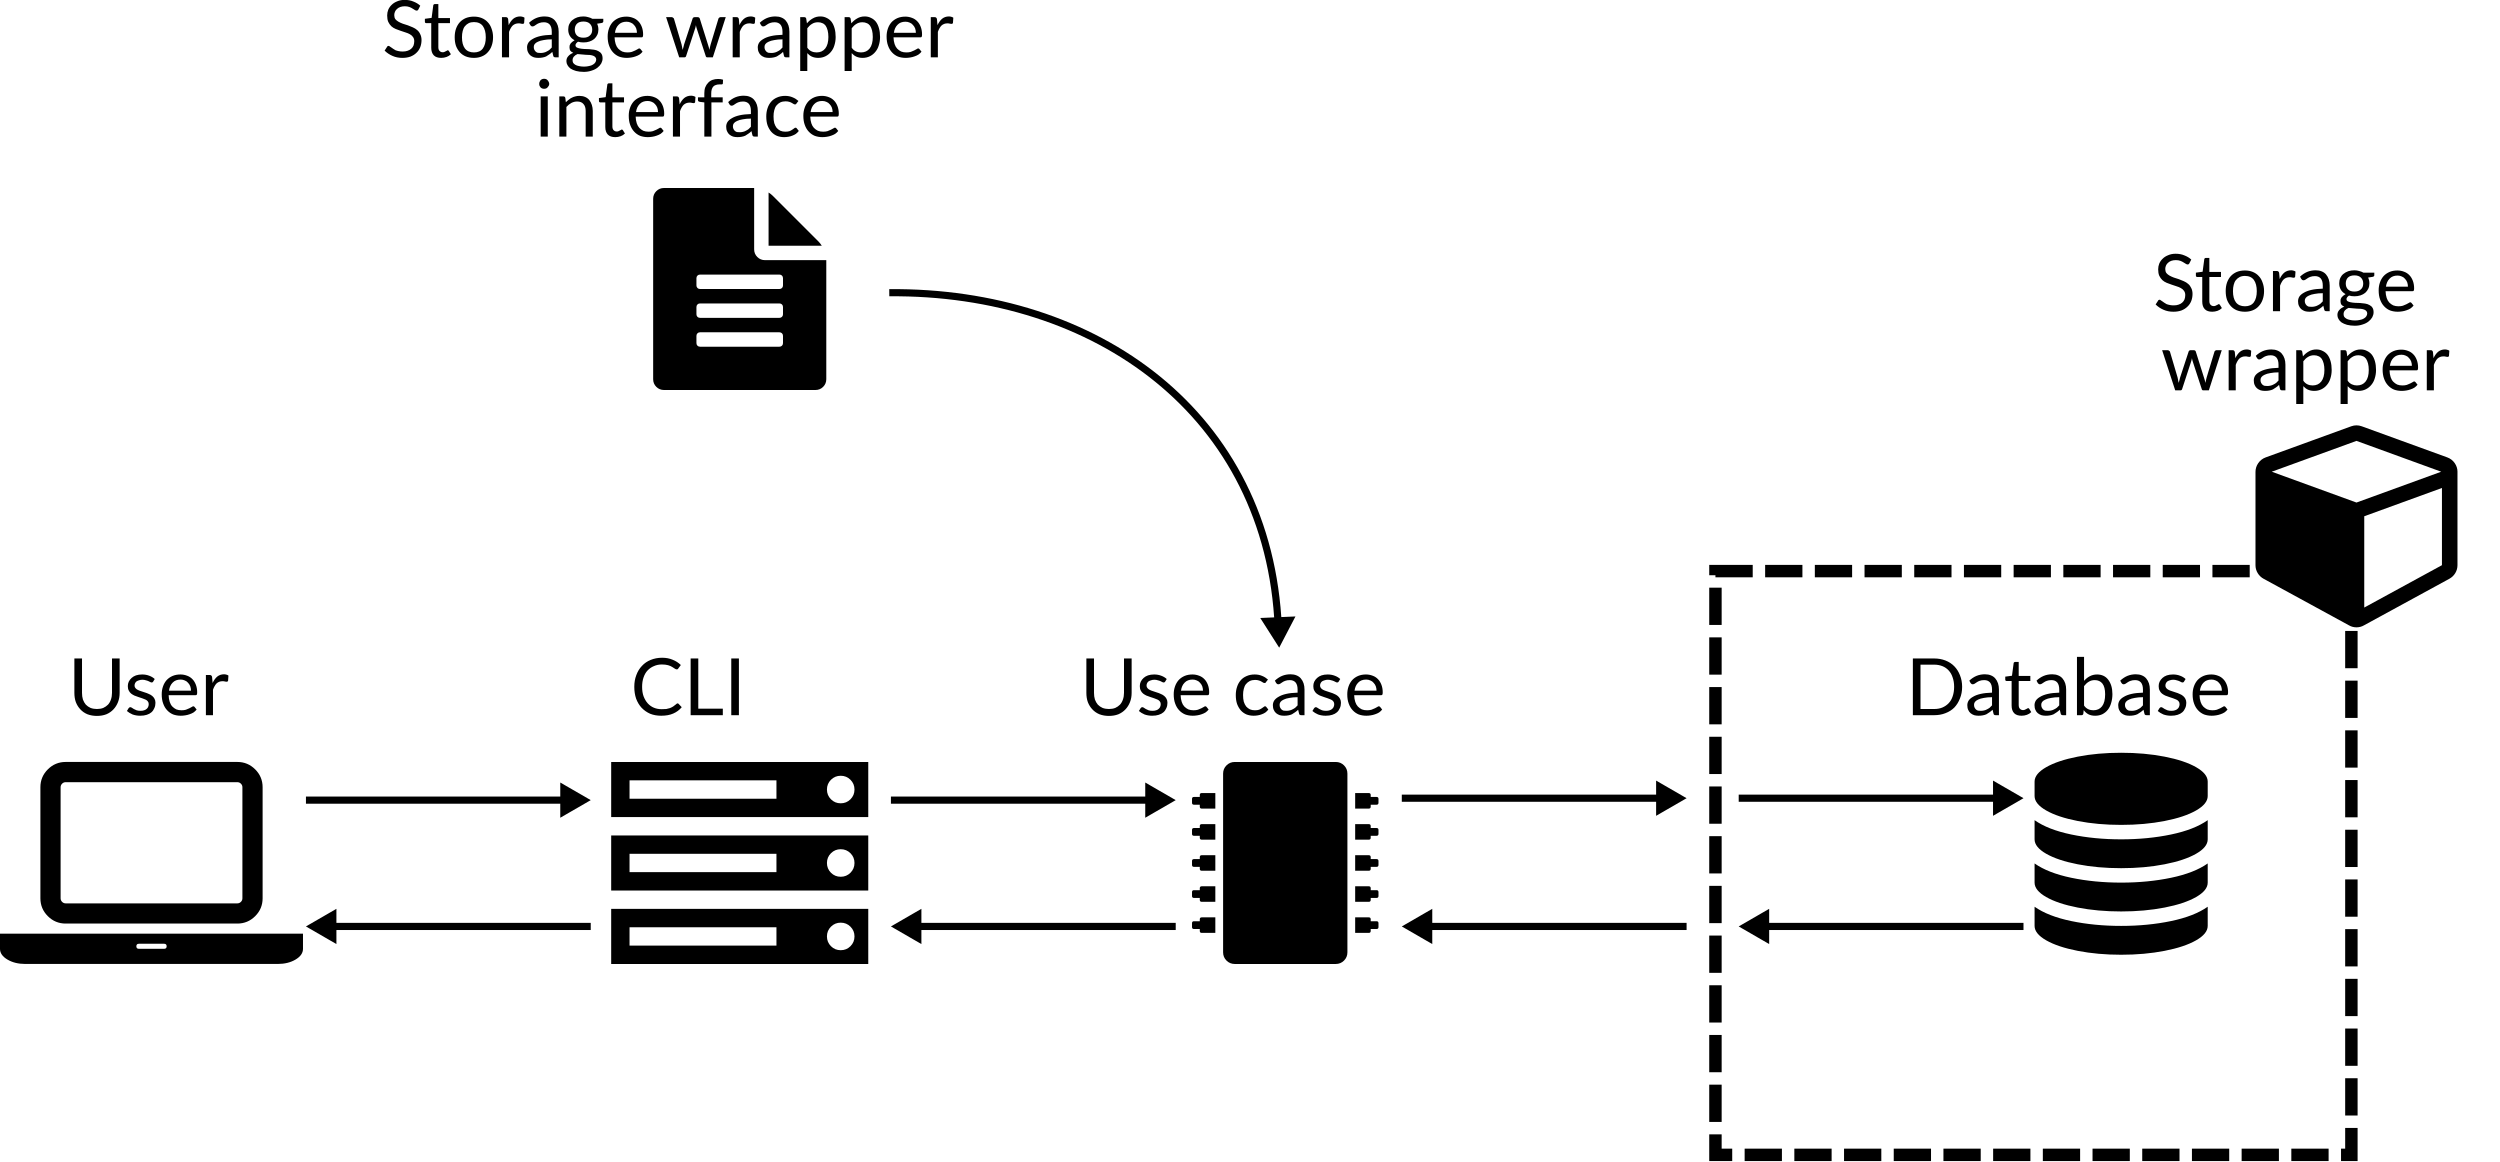
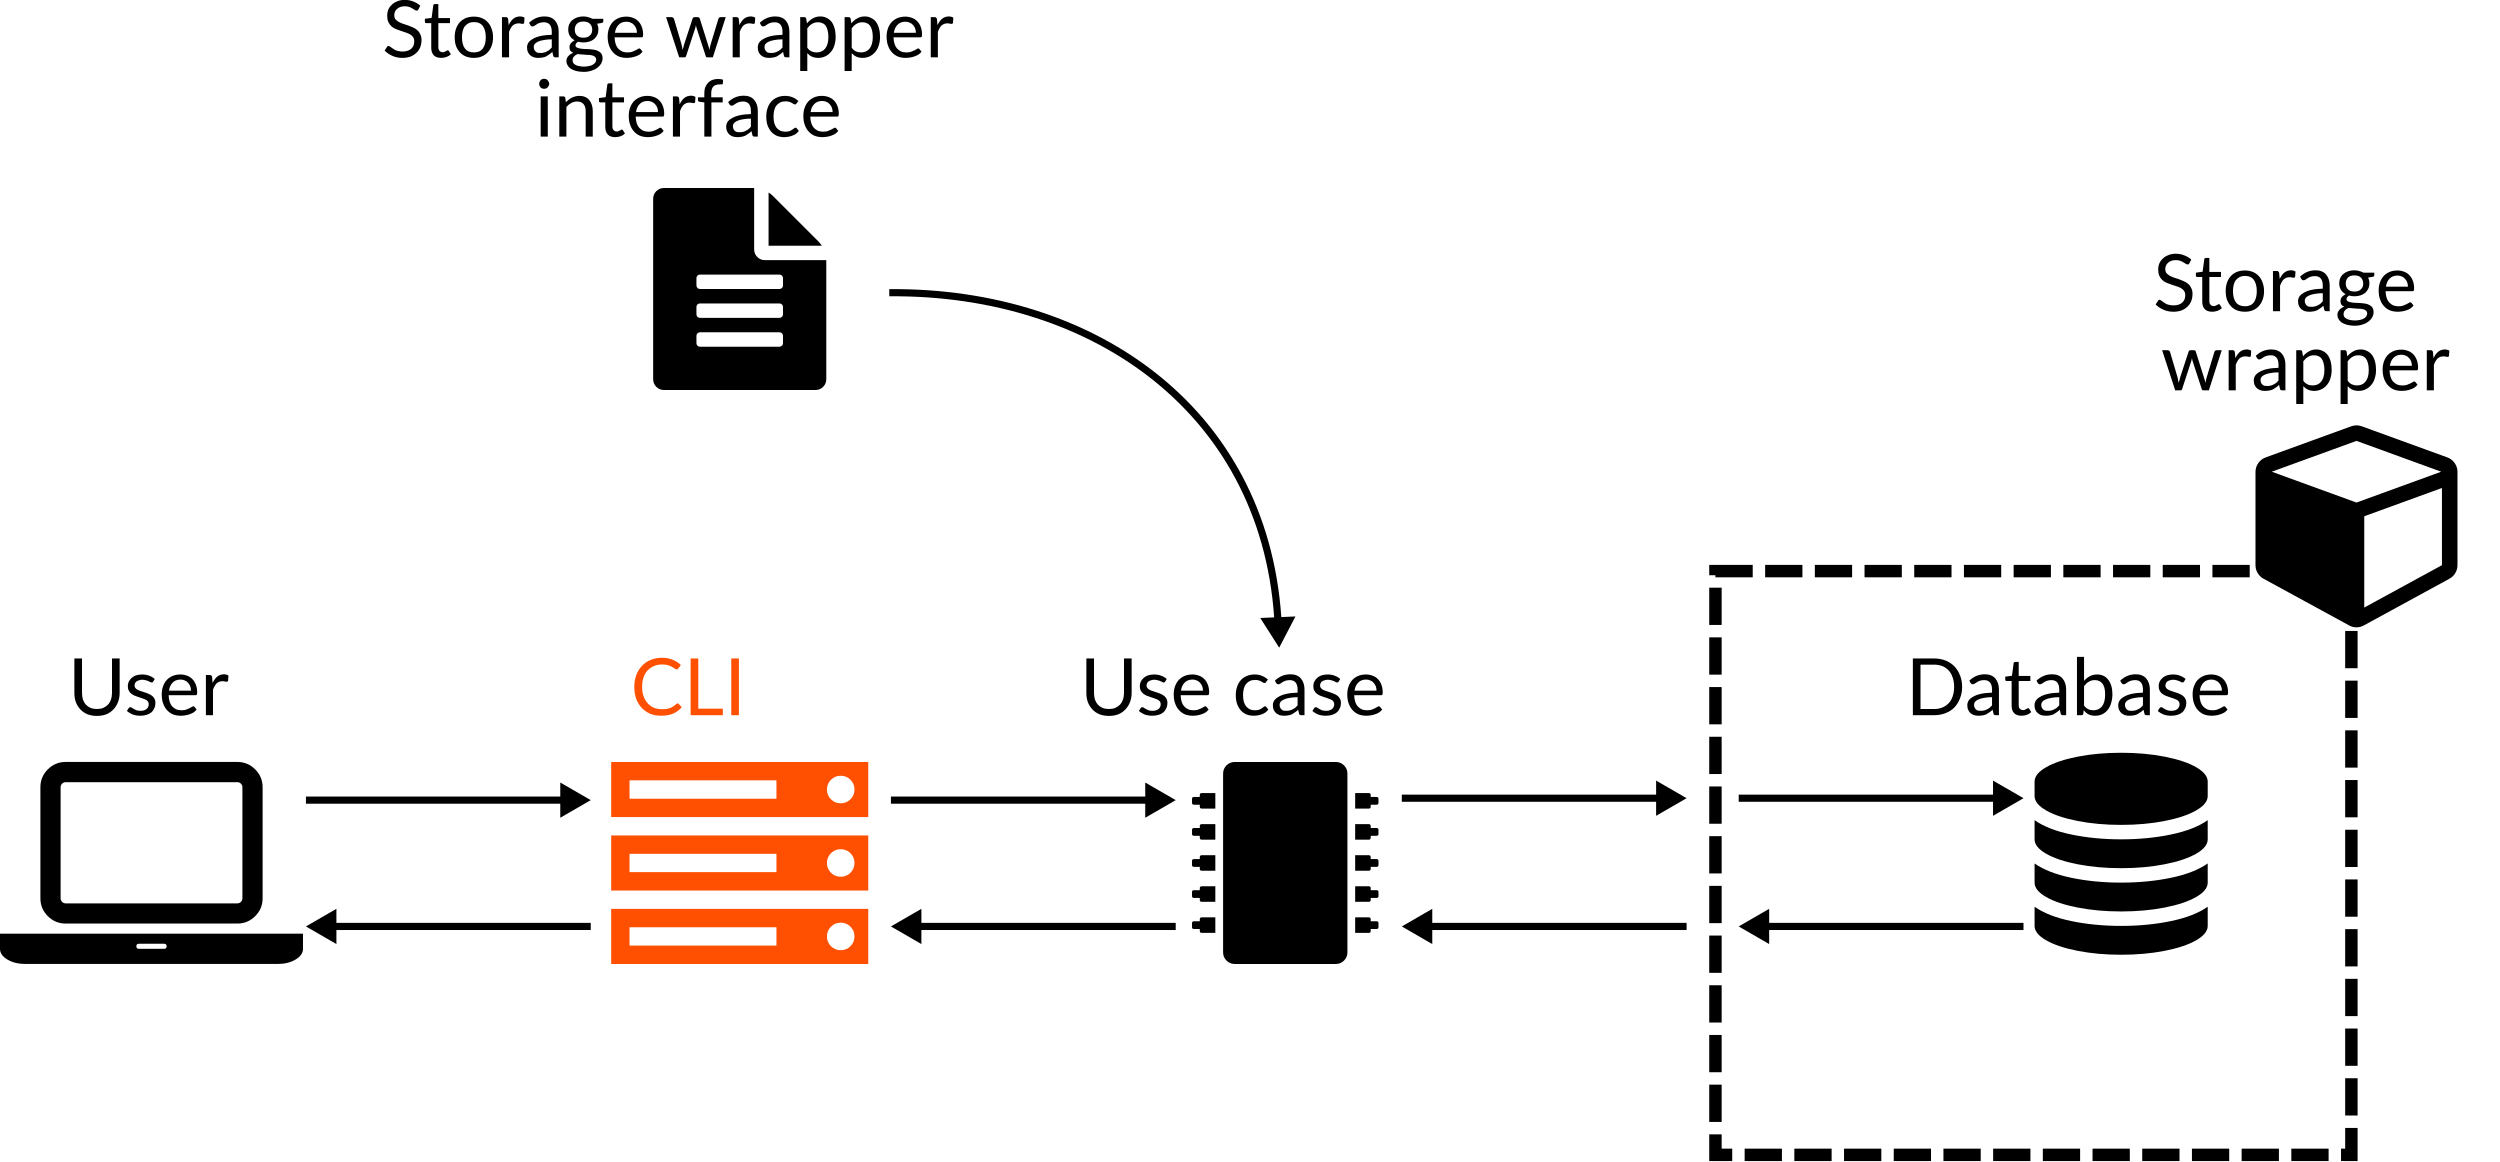
<svg xmlns="http://www.w3.org/2000/svg" width="214.893mm" height="99.802mm" viewBox="0 0 214.893 99.802" version="1.1" id="svg1142">
  <defs id="defs1136">
    <marker orient="auto" refY="0" refX="0" id="TriangleOutM-7-7-1-2-5-2-7" style="overflow:visible">
      <path id="path1723-5-0-8-3-9-8-3" d="M 5.77,0 -2.88,5 V -5 Z" style="fill:#000000;fill-opacity:1;fill-rule:evenodd;stroke:#000000;stroke-width:1pt;stroke-opacity:1" transform="scale(0.4)" />
    </marker>
    <marker orient="auto" refY="0" refX="0" id="TriangleOutM-7-7-1-2-5-2" style="overflow:visible">
      <path id="path1723-5-0-8-3-9-8" d="M 5.77,0 -2.88,5 V -5 Z" style="fill:#000000;fill-opacity:1;fill-rule:evenodd;stroke:#000000;stroke-width:1pt;stroke-opacity:1" transform="scale(0.4)" />
    </marker>
    <marker orient="auto" refY="0" refX="0" id="TriangleOutM-7-7-1-2-5" style="overflow:visible">
      <path id="path1723-5-0-8-3-9" d="M 5.77,0 -2.88,5 V -5 Z" style="fill:#000000;fill-opacity:1;fill-rule:evenodd;stroke:#000000;stroke-width:1pt;stroke-opacity:1" transform="scale(0.4)" />
    </marker>
    <marker orient="auto" refY="0" refX="0" id="TriangleOutM-7-7-1-2" style="overflow:visible">
      <path id="path1723-5-0-8-3" d="M 5.77,0 -2.88,5 V -5 Z" style="fill:#000000;fill-opacity:1;fill-rule:evenodd;stroke:#000000;stroke-width:1pt;stroke-opacity:1" transform="scale(0.4)" />
    </marker>
    <marker orient="auto" refY="0" refX="0" id="TriangleOutM-7-7-1" style="overflow:visible">
      <path id="path1723-5-0-8" d="M 5.77,0 -2.88,5 V -5 Z" style="fill:#000000;fill-opacity:1;fill-rule:evenodd;stroke:#000000;stroke-width:1pt;stroke-opacity:1" transform="scale(0.4)" />
    </marker>
    <marker orient="auto" refY="0" refX="0" id="TriangleOutM-7-7-3" style="overflow:visible">
      <path id="path1723-5-0-6" d="M 5.77,0 -2.88,5 V -5 Z" style="fill:#000000;fill-opacity:1;fill-rule:evenodd;stroke:#000000;stroke-width:1pt;stroke-opacity:1" transform="scale(0.4)" />
    </marker>
    <marker orient="auto" refY="0" refX="0" id="TriangleOutM-7-7" style="overflow:visible">
      <path id="path1723-5-0" d="M 5.77,0 -2.88,5 V -5 Z" style="fill:#000000;fill-opacity:1;fill-rule:evenodd;stroke:#000000;stroke-width:1pt;stroke-opacity:1" transform="scale(0.4)" />
    </marker>
    <marker orient="auto" refY="0" refX="0" id="TriangleOutM-7" style="overflow:visible">
      <path id="path1723-5" d="M 5.77,0 -2.88,5 V -5 Z" style="fill:#000000;fill-opacity:1;fill-rule:evenodd;stroke:#000000;stroke-width:1pt;stroke-opacity:1" transform="scale(0.4)" />
    </marker>
    <marker orient="auto" refY="0" refX="0" id="TriangleOutM" style="overflow:visible">
      <path id="path1723" d="M 5.77,0 -2.88,5 V -5 Z" style="fill:#000000;fill-opacity:1;fill-rule:evenodd;stroke:#000000;stroke-width:1pt;stroke-opacity:1" transform="scale(0.4)" />
    </marker>
  </defs>
  <g id="layer1" transform="translate(-74.57152,-122.9308)">
    <path id="user-icon" d="m 80.215,202.318 q -0.895,0 -1.533,-0.638 -0.638,-0.638 -0.638,-1.533 v -9.55 q 0,-0.895 0.638,-1.533 0.638,-0.638 1.533,-0.638 h 14.759 q 0.895,0 1.533,0.638 0.638,0.638 0.638,1.533 v 9.55 q 0,0.895 -0.638,1.533 -0.638,0.638 -1.533,0.638 z m -0.434,-11.72 v 9.55 q 0,0.176 0.129,0.305 0.129,0.129 0.305,0.129 h 14.759 q 0.176,0 0.305,-0.129 0.129,-0.129 0.129,-0.305 v -9.55 q 0,-0.176 -0.129,-0.305 -0.129,-0.129 -0.305,-0.129 H 80.215 q -0.176,0 -0.305,0.129 -0.129,0.129 -0.129,0.305 z m 18.665,12.588 h 2.17 v 1.302 q 0,0.543 -0.638,0.922 -0.638,0.38 -1.533,0.38 H 76.742 q -0.895,0 -1.533,-0.38 -0.638,-0.38 -0.638,-0.922 v -1.302 z m -9.767,1.302 q 0.217,0 0.217,-0.217 0,-0.217 -0.217,-0.217 h -2.17 q -0.217,0 -0.217,0.217 0,0.217 0.217,0.217 z" style="stroke-width:0.014" />
    <path style="fill:none;stroke:#000000;stroke-width:0.615;stroke-linecap:butt;stroke-linejoin:miter;stroke-miterlimit:4;stroke-dasharray:none;stroke-opacity:1;marker-end:url(#TriangleOutM)" d="m 100.87,191.708 h 22.733" id="arrow-user-web-framework" />
    <text xml:space="preserve" style="font-style:normal;font-variant:normal;font-weight:normal;font-stretch:normal;font-size:6.806px;line-height:1.25;font-family:Lato;-inkscape-font-specification:Lato;letter-spacing:0px;word-spacing:0px;fill:#000000;fill-opacity:1;stroke:none;stroke-width:0.128" x="80.404" y="184.404" id="user-text">
      <tspan id="tspan2190" x="80.404" y="184.404" style="font-style:normal;font-variant:normal;font-weight:normal;font-stretch:normal;font-size:6.806px;font-family:Lato;-inkscape-font-specification:Lato;stroke-width:0.128">User</tspan>
    </text>
    <path style="fill:none;stroke:#000000;stroke-width:0.615;stroke-linecap:butt;stroke-linejoin:miter;stroke-miterlimit:4;stroke-dasharray:none;stroke-opacity:1;marker-end:url(#TriangleOutM-7)" d="m 151.153,191.708 h 22.733" id="arrow-web-framework-use-case" />
    <path id="use-case-icon" d="m 179.038,201.784 v 1.336 h -1.169 q -0.167,0 -0.167,-0.167 v -0.167 h -0.501 q -0.167,0 -0.167,-0.167 V 202.285 q 0,-0.167 0.167,-0.167 h 0.501 v -0.167 q 0,-0.167 0.167,-0.167 z m 0,-2.671 v 1.336 h -1.169 q -0.167,0 -0.167,-0.167 v -0.167 h -0.501 q -0.167,0 -0.167,-0.167 v -0.334 q 0,-0.167 0.167,-0.167 h 0.501 v -0.167 q 0,-0.167 0.167,-0.167 z m 0,-2.671 v 1.336 h -1.169 q -0.167,0 -0.167,-0.167 v -0.167 h -0.501 q -0.167,0 -0.167,-0.167 v -0.334 q 0,-0.167 0.167,-0.167 h 0.501 v -0.167 q 0,-0.167 0.167,-0.167 z m 0,-2.671 v 1.336 h -1.169 q -0.167,0 -0.167,-0.167 v -0.167 h -0.501 q -0.167,0 -0.167,-0.167 v -0.334 q 0,-0.167 0.167,-0.167 h 0.501 v -0.167 q 0,-0.167 0.167,-0.167 z m 0,-2.671 v 1.336 h -1.169 q -0.167,0 -0.167,-0.167 v -0.167 h -0.501 q -0.167,0 -0.167,-0.167 v -0.334 q 0,-0.167 0.167,-0.167 h 0.501 v -0.167 q 0,-0.167 0.167,-0.167 z m 11.353,-1.67 v 15.36 q 0,0.417 -0.292,0.71 -0.292,0.292 -0.71,0.292 h -8.681 q -0.417,0 -0.71,-0.292 -0.292,-0.292 -0.292,-0.71 v -15.36 q 0,-0.417 0.292,-0.71 0.292,-0.292 0.71,-0.292 h 8.681 q 0.417,0 0.71,0.292 0.292,0.292 0.292,0.71 z m 2.671,12.855 v 0.334 q 0,0.167 -0.167,0.167 h -0.501 v 0.167 q 0,0.167 -0.167,0.167 h -1.169 v -1.336 h 1.169 q 0.167,0 0.167,0.167 v 0.167 h 0.501 q 0.167,0 0.167,0.167 z m 0,-2.671 v 0.334 q 0,0.167 -0.167,0.167 h -0.501 v 0.167 q 0,0.167 -0.167,0.167 h -1.169 v -1.336 h 1.169 q 0.167,0 0.167,0.167 v 0.167 h 0.501 q 0.167,0 0.167,0.167 z m 0,-2.671 v 0.334 q 0,0.167 -0.167,0.167 h -0.501 v 0.167 q 0,0.167 -0.167,0.167 h -1.169 v -1.336 h 1.169 q 0.167,0 0.167,0.167 v 0.167 h 0.501 q 0.167,0 0.167,0.167 z m 0,-2.671 v 0.334 q 0,0.167 -0.167,0.167 h -0.501 v 0.167 q 0,0.167 -0.167,0.167 h -1.169 v -1.336 h 1.169 q 0.167,0 0.167,0.167 v 0.167 h 0.501 q 0.167,0 0.167,0.167 z m 0,-2.671 v 0.334 q 0,0.167 -0.167,0.167 h -0.501 v 0.167 q 0,0.167 -0.167,0.167 h -1.169 v -1.336 h 1.169 q 0.167,0 0.167,0.167 v 0.167 h 0.501 q 0.167,0 0.167,0.167 z" style="stroke-width:0.01" />
    <text xml:space="preserve" style="font-style:normal;font-variant:normal;font-weight:normal;font-stretch:normal;font-size:6.806px;line-height:1;font-family:Lato;-inkscape-font-specification:Lato;text-align:center;letter-spacing:0px;word-spacing:0px;text-anchor:middle;fill:#000000;fill-opacity:1;stroke:none;stroke-width:0.128" x="184.897" y="184.404" id="use-case-text">
      <tspan x="184.897" y="184.404" style="font-style:normal;font-variant:normal;font-weight:normal;font-stretch:normal;font-size:6.806px;line-height:1;font-family:Lato;-inkscape-font-specification:Lato;text-align:center;text-anchor:middle;stroke-width:0.128" id="tspan3110">Use case</tspan>
    </text>
    <path id="storage-wrapper-interface-icon" d="m 144.938,143.703 q 0.136,0.136 0.271,0.349 h -4.573 v -4.573 q 0.213,0.136 0.349,0.271 z m -4.612,1.589 h 5.271 v 10.232 q 0,0.388 -0.271,0.659 -0.271,0.271 -0.659,0.271 h -13.022 q -0.388,0 -0.659,-0.271 -0.271,-0.271 -0.271,-0.659 v -15.503 q 0,-0.388 0.271,-0.659 0.271,-0.271 0.659,-0.271 h 7.751 v 5.271 q 0,0.388 0.271,0.659 0.271,0.271 0.659,0.271 z m 1.55,7.131 v -0.62 q 0,-0.136 -0.087,-0.223 -0.087,-0.087 -0.223,-0.087 h -6.821 q -0.136,0 -0.223,0.087 -0.087,0.087 -0.087,0.223 v 0.62 q 0,0.136 0.087,0.223 0.087,0.087 0.223,0.087 h 6.821 q 0.136,0 0.223,-0.087 0.087,-0.087 0.087,-0.223 z m 0,-2.48 v -0.62 q 0,-0.136 -0.087,-0.223 -0.087,-0.087 -0.223,-0.087 h -6.821 q -0.136,0 -0.223,0.087 -0.087,0.087 -0.087,0.223 v 0.62 q 0,0.136 0.087,0.223 0.087,0.087 0.223,0.087 h 6.821 q 0.136,0 0.223,-0.087 0.087,-0.087 0.087,-0.223 z m 0,-2.48 v -0.62 q 0,-0.136 -0.087,-0.223 -0.087,-0.087 -0.223,-0.087 h -6.821 q -0.136,0 -0.223,0.087 -0.087,0.087 -0.087,0.223 v 0.62 q 0,0.136 0.087,0.223 0.087,0.087 0.223,0.087 h 6.821 q 0.136,0 0.223,-0.087 0.087,-0.087 0.087,-0.223 z" style="stroke-width:0.01" />
    <text xml:space="preserve" style="font-style:normal;font-variant:normal;font-weight:normal;font-stretch:normal;font-size:6.806px;line-height:1;font-family:Lato;-inkscape-font-specification:Lato;text-align:center;letter-spacing:0px;word-spacing:0px;text-anchor:middle;fill:#000000;fill-opacity:1;stroke:none;stroke-width:0.128" x="138.092" y="127.862" id="storage-wrapper-interface-text">
      <tspan x="138.092" y="127.862" style="font-style:normal;font-variant:normal;font-weight:normal;font-stretch:normal;font-size:6.806px;line-height:1;font-family:Lato;-inkscape-font-specification:Lato;text-align:center;text-anchor:middle;stroke-width:0.128" id="tspan2212-2">Storage wrapper</tspan>
      <tspan x="138.092" y="134.668" style="font-style:normal;font-variant:normal;font-weight:normal;font-stretch:normal;font-size:6.806px;line-height:1;font-family:Lato;-inkscape-font-specification:Lato;text-align:center;text-anchor:middle;stroke-width:0.128" id="tspan3177">interface</tspan>
    </text>
    <rect style="fill:none;fill-opacity:1;stroke:#000000;stroke-width:1.068;stroke-miterlimit:4;stroke-dasharray:3.204, 1.068;stroke-dashoffset:0;stroke-opacity:1" id="storage-wrapper-box" width="54.664" height="50.178" x="222.026" y="172.021" />
    <path style="fill:none;stroke:#000000;stroke-width:0.615;stroke-linecap:butt;stroke-linejoin:miter;stroke-miterlimit:4;stroke-dasharray:none;stroke-opacity:1;marker-end:url(#TriangleOutM-7-7)" d="m 195.066,191.542 h 22.733" id="arrow-use-case-storage-wrapper" />
    <path style="fill:none;stroke:#000000;stroke-width:0.615;stroke-linecap:butt;stroke-linejoin:miter;stroke-miterlimit:4;stroke-dasharray:none;stroke-opacity:1;marker-end:url(#TriangleOutM-7-7-3)" d="m 151.011,148.092 c 17.738,-0.16 32.641,10.387 33.44,28.765" id="arrow-storage-wrapper-interface-use-case" />
    <path id="storage-wrapper-icon" d="m 277.796,175.154 6.678,-3.642 v -6.636 l -6.678,2.431 z m -0.668,-9.026 7.283,-2.65 -7.283,-2.65 -7.283,2.65 z m 8.681,-2.629 v 8.014 q 0,0.365 -0.188,0.678 -0.188,0.313 -0.511,0.49 l -7.346,4.007 q -0.292,0.167 -0.636,0.167 -0.344,0 -0.636,-0.167 l -7.346,-4.007 q -0.323,-0.177 -0.511,-0.49 -0.188,-0.313 -0.188,-0.678 v -8.014 q 0,-0.417 0.24,-0.762 0.24,-0.344 0.637,-0.49 l 7.346,-2.671 q 0.23,-0.084 0.459,-0.084 0.23,0 0.459,0.084 l 7.346,2.671 q 0.397,0.146 0.637,0.49 0.24,0.344 0.24,0.762 z" style="stroke-width:0.01" />
    <text xml:space="preserve" style="font-style:normal;font-variant:normal;font-weight:normal;font-stretch:normal;font-size:6.806px;line-height:1;font-family:Lato;-inkscape-font-specification:Lato;text-align:center;letter-spacing:0px;word-spacing:0px;text-anchor:middle;fill:#000000;fill-opacity:1;stroke:none;stroke-width:0.128" x="277.095" y="149.678" id="text2192-3-9-6">
      <tspan x="277.095" y="149.678" style="font-style:normal;font-variant:normal;font-weight:normal;font-stretch:normal;font-size:6.806px;line-height:1;font-family:Lato;-inkscape-font-specification:Lato;text-align:center;text-anchor:middle;stroke-width:0.128" id="tspan2212-2-2">Storage</tspan>
      <tspan x="277.095" y="156.484" style="font-style:normal;font-variant:normal;font-weight:normal;font-stretch:normal;font-size:6.806px;line-height:1;font-family:Lato;-inkscape-font-specification:Lato;text-align:center;text-anchor:middle;stroke-width:0.128" id="tspan3177-6">wrapper</tspan>
    </text>
    <path id="database-icon" d="m 256.899,195.078 q 2.296,0 4.292,-0.417 1.996,-0.417 3.149,-1.231 v 1.647 q 0,0.669 -0.998,1.24 -0.998,0.572 -2.713,0.906 -1.715,0.334 -3.73,0.334 -2.015,0 -3.73,-0.334 -1.715,-0.334 -2.713,-0.906 -0.998,-0.572 -0.998,-1.24 v -1.647 q 1.153,0.814 3.149,1.231 1.996,0.417 4.292,0.417 z m 0,7.441 q 2.296,0 4.292,-0.417 1.996,-0.417 3.149,-1.231 v 1.647 q 0,0.669 -0.998,1.24 -0.998,0.572 -2.713,0.906 -1.715,0.334 -3.73,0.334 -2.015,0 -3.73,-0.334 -1.715,-0.334 -2.713,-0.906 -0.998,-0.572 -0.998,-1.24 v -1.647 q 1.153,0.814 3.149,1.231 1.996,0.417 4.292,0.417 z m 0,-3.721 q 2.296,0 4.292,-0.417 1.996,-0.417 3.149,-1.231 v 1.647 q 0,0.669 -0.998,1.24 -0.998,0.572 -2.713,0.906 -1.715,0.334 -3.73,0.334 -2.015,0 -3.73,-0.334 -1.715,-0.334 -2.713,-0.906 -0.998,-0.572 -0.998,-1.24 v -1.647 q 1.153,0.814 3.149,1.231 1.996,0.417 4.292,0.417 z m 0,-11.162 q 2.015,0 3.73,0.334 1.715,0.334 2.713,0.906 0.998,0.572 0.998,1.24 v 1.24 q 0,0.669 -0.998,1.24 -0.998,0.572 -2.713,0.906 -1.715,0.334 -3.73,0.334 -2.015,0 -3.73,-0.334 -1.715,-0.334 -2.713,-0.906 -0.998,-0.572 -0.998,-1.24 v -1.24 q 0,-0.669 0.998,-1.24 0.998,-0.572 2.713,-0.906 1.715,-0.334 3.73,-0.334 z" style="stroke-width:0.01" />
    <path style="fill:none;stroke:#000000;stroke-width:0.615;stroke-linecap:butt;stroke-linejoin:miter;stroke-miterlimit:4;stroke-dasharray:none;stroke-opacity:1;marker-end:url(#TriangleOutM-7-7-1)" d="m 224.026,191.542 h 22.733" id="arrow-storage-wrapper-database" />
    <text xml:space="preserve" style="font-style:normal;font-variant:normal;font-weight:normal;font-stretch:normal;font-size:6.806px;line-height:1;font-family:Lato;-inkscape-font-specification:Lato;text-align:center;letter-spacing:0px;word-spacing:0px;text-anchor:middle;fill:#000000;fill-opacity:1;stroke:none;stroke-width:0.128" x="256.717" y="184.408" id="text2192-3-9-6-9">
      <tspan x="256.717" y="184.408" style="font-style:normal;font-variant:normal;font-weight:normal;font-stretch:normal;font-size:6.806px;line-height:1;font-family:Lato;-inkscape-font-specification:Lato;text-align:center;text-anchor:middle;stroke-width:0.128" id="tspan3177-6-0">Database</tspan>
    </text>
    <path style="fill:none;stroke:#000000;stroke-width:0.615;stroke-linecap:butt;stroke-linejoin:miter;stroke-miterlimit:4;stroke-dasharray:none;stroke-opacity:1;marker-end:url(#TriangleOutM-7-7-1-2)" d="M 248.505,202.565 H 225.772" id="arrow-database-storage-wrapper" />
    <path style="fill:none;stroke:#000000;stroke-width:0.615;stroke-linecap:butt;stroke-linejoin:miter;stroke-miterlimit:4;stroke-dasharray:none;stroke-opacity:1;marker-end:url(#TriangleOutM-7-7-1-2-5)" d="M 219.546,202.565 H 196.813" id="arrow-storage-wrapper-use-case" />
    <path style="fill:none;stroke:#000000;stroke-width:0.615;stroke-linecap:butt;stroke-linejoin:miter;stroke-miterlimit:4;stroke-dasharray:none;stroke-opacity:1;marker-end:url(#TriangleOutM-7-7-1-2-5-2)" d="M 175.633,202.565 H 152.9" id="arrow-use-case-web-framework" />
    <path style="fill:none;stroke:#000000;stroke-width:0.615;stroke-linecap:butt;stroke-linejoin:miter;stroke-miterlimit:4;stroke-dasharray:none;stroke-opacity:1;marker-end:url(#TriangleOutM-7-7-1-2-5-2-7)" d="M 125.349,202.565 H 102.616" id="arrow-web-framework-user" />
-     <path id="web-framework-icon-3" d="m 128.685,204.213 h 12.628 v -1.578 h -12.628 z m 0,-6.314 h 12.628 v -1.578 h -12.628 z m 19.336,5.525 q 0,-0.493 -0.345,-0.839 -0.345,-0.345 -0.839,-0.345 -0.493,0 -0.839,0.345 -0.345,0.345 -0.345,0.839 0,0.493 0.345,0.839 0.345,0.345 0.839,0.345 0.493,0 0.839,-0.345 0.345,-0.345 0.345,-0.839 z m -19.336,-11.838 h 12.628 v -1.578 h -12.628 z m 19.336,5.525 q 0,-0.493 -0.345,-0.839 -0.345,-0.345 -0.839,-0.345 -0.493,0 -0.839,0.345 -0.345,0.345 -0.345,0.839 0,0.493 0.345,0.839 0.345,0.345 0.839,0.345 0.493,0 0.839,-0.345 0.345,-0.345 0.345,-0.839 z m 0,-6.314 q 0,-0.493 -0.345,-0.839 -0.345,-0.345 -0.839,-0.345 -0.493,0 -0.839,0.345 -0.345,0.345 -0.345,0.839 0,0.493 0.345,0.839 0.345,0.345 0.839,0.345 0.493,0 0.839,-0.345 0.345,-0.345 0.345,-0.839 z m 1.184,10.26 v 4.735 h -22.098 v -4.735 z m 0,-6.314 v 4.735 h -22.098 v -4.735 z m 0,-6.314 v 4.735 h -22.098 v -4.735 z" style="display:inline;stroke-width:0.012" />
-     <text xml:space="preserve" style="font-style:normal;font-variant:normal;font-weight:normal;font-stretch:normal;font-size:6.806px;line-height:1;font-family:Lato;-inkscape-font-specification:Lato;text-align:center;letter-spacing:0px;word-spacing:0px;text-anchor:middle;display:inline;fill:#000000;fill-opacity:1;stroke:none;stroke-width:0.128" x="138.094" y="184.408" id="web-framework-text-6">
-       <tspan x="138.094" y="184.408" style="font-style:normal;font-variant:normal;font-weight:normal;font-stretch:normal;font-size:6.806px;line-height:1;font-family:Lato;-inkscape-font-specification:Lato;text-align:center;text-anchor:middle;stroke-width:0.128" id="tspan2212-5">CLI</tspan>
+     <path id="web-framework-icon-3" d="m 128.685,204.213 h 12.628 v -1.578 h -12.628 z m 0,-6.314 h 12.628 v -1.578 h -12.628 z m 19.336,5.525 q 0,-0.493 -0.345,-0.839 -0.345,-0.345 -0.839,-0.345 -0.493,0 -0.839,0.345 -0.345,0.345 -0.345,0.839 0,0.493 0.345,0.839 0.345,0.345 0.839,0.345 0.493,0 0.839,-0.345 0.345,-0.345 0.345,-0.839 z m -19.336,-11.838 h 12.628 v -1.578 h -12.628 z m 19.336,5.525 q 0,-0.493 -0.345,-0.839 -0.345,-0.345 -0.839,-0.345 -0.493,0 -0.839,0.345 -0.345,0.345 -0.345,0.839 0,0.493 0.345,0.839 0.345,0.345 0.839,0.345 0.493,0 0.839,-0.345 0.345,-0.345 0.345,-0.839 z m 0,-6.314 q 0,-0.493 -0.345,-0.839 -0.345,-0.345 -0.839,-0.345 -0.493,0 -0.839,0.345 -0.345,0.345 -0.345,0.839 0,0.493 0.345,0.839 0.345,0.345 0.839,0.345 0.493,0 0.839,-0.345 0.345,-0.345 0.345,-0.839 z m 1.184,10.26 v 4.735 h -22.098 v -4.735 z m 0,-6.314 v 4.735 h -22.098 v -4.735 z m 0,-6.314 v 4.735 h -22.098 v -4.735 z" style="display:inline;stroke-width:0.012;fill:#ff4f00;fill-opacity:1" />
+     <text xml:space="preserve" style="font-style:normal;font-variant:normal;font-weight:normal;font-stretch:normal;font-size:6.806px;line-height:1;font-family:Lato;-inkscape-font-specification:Lato;text-align:center;letter-spacing:0px;word-spacing:0px;text-anchor:middle;display:inline;fill:#ff4f00;fill-opacity:1;stroke:none;stroke-width:0.128;" x="138.094" y="184.408" id="web-framework-text-6">
+       <tspan x="138.094" y="184.408" style="font-style:normal;font-variant:normal;font-weight:normal;font-stretch:normal;font-size:6.806px;line-height:1;font-family:Lato;-inkscape-font-specification:Lato;text-align:center;text-anchor:middle;stroke-width:0.128;fill:#ff4f00;fill-opacity:1;" id="tspan2212-5">CLI</tspan>
    </text>
  </g>
</svg>
